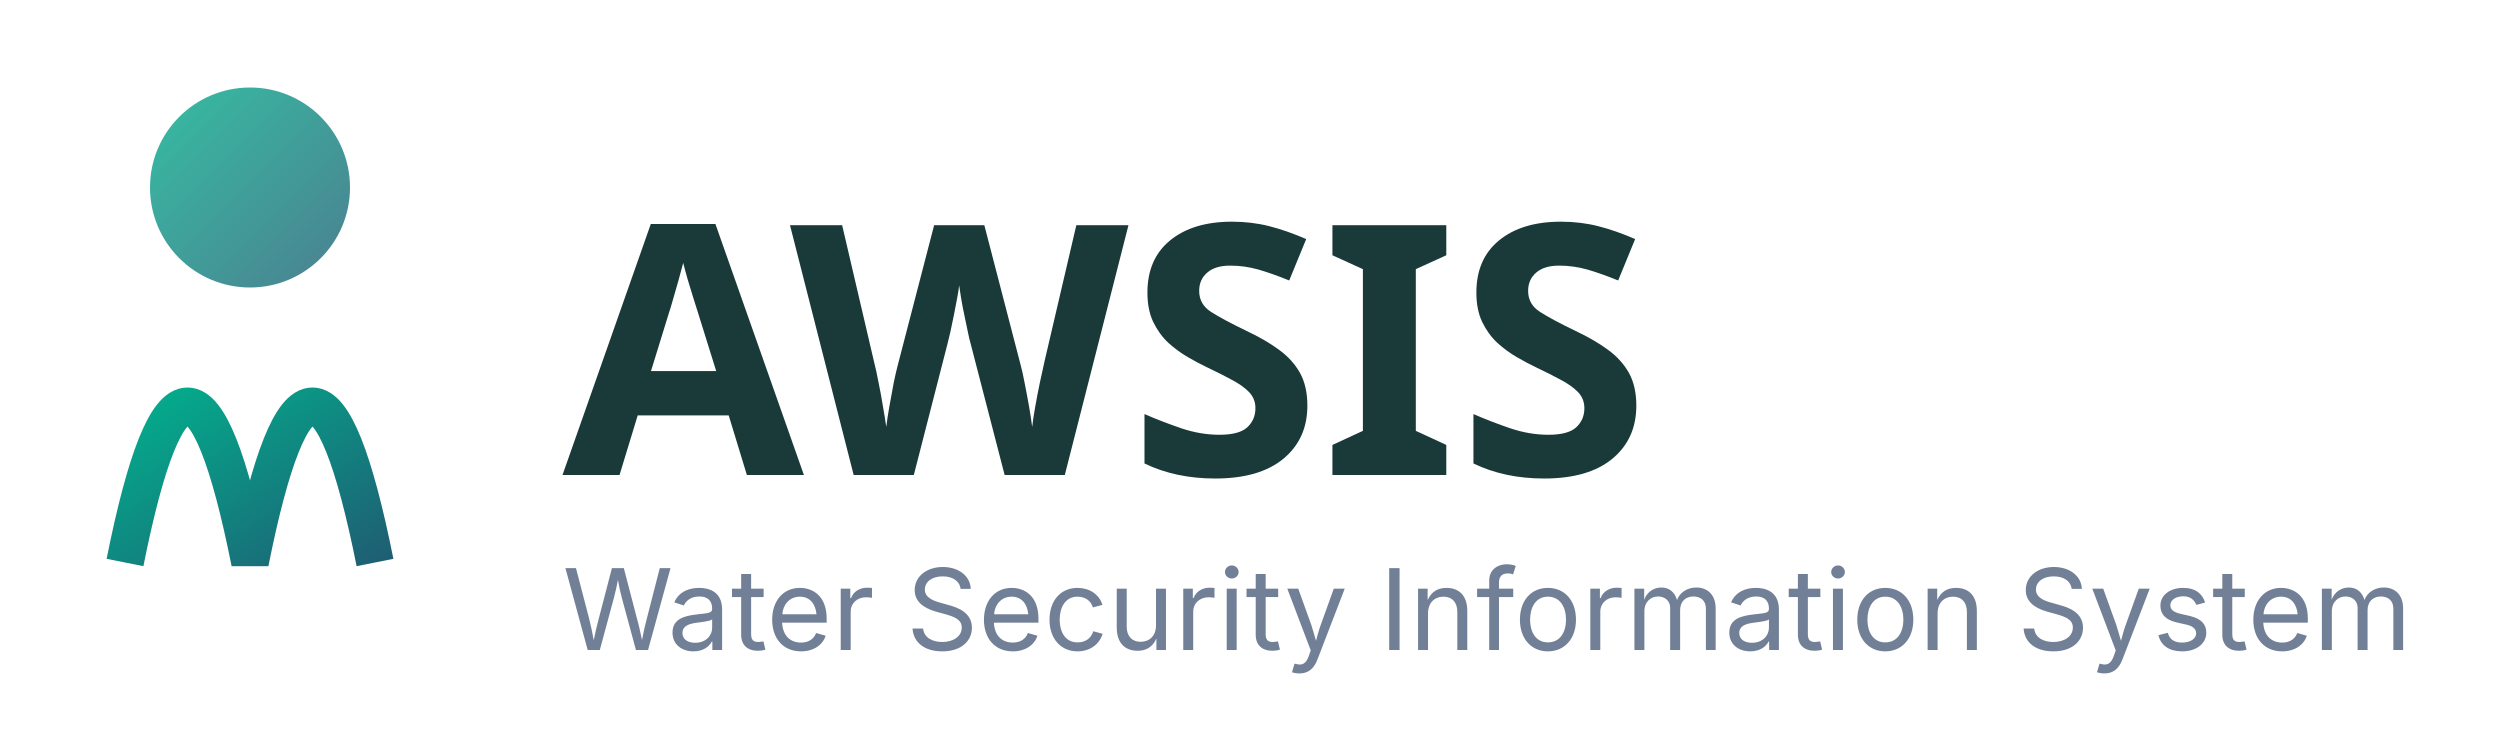
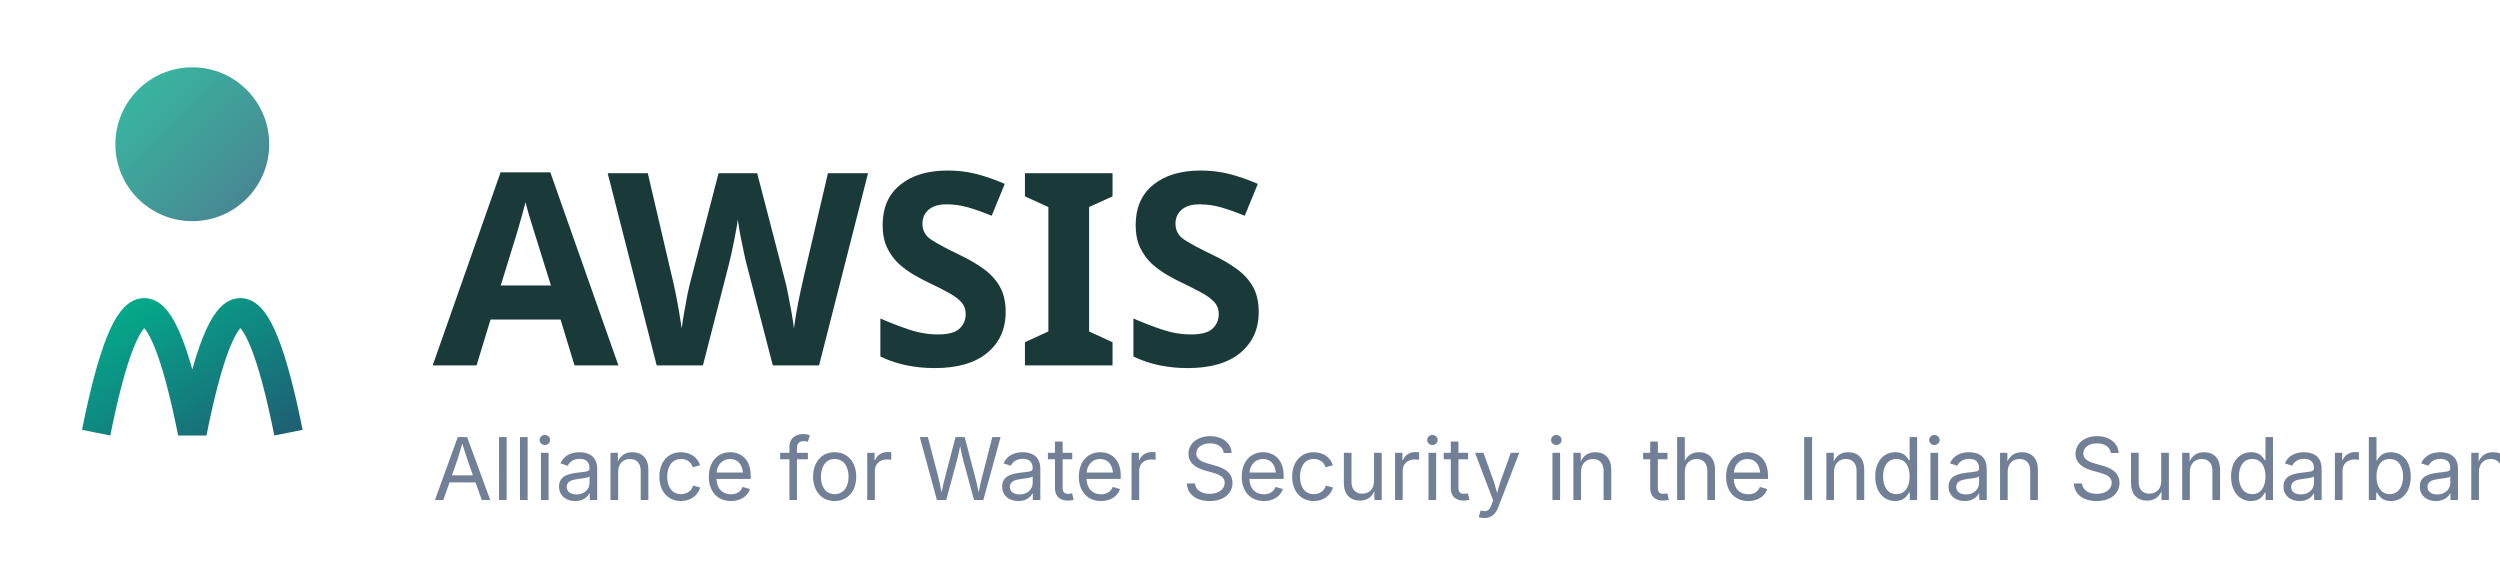
- <svg xmlns="http://www.w3.org/2000/svg" viewBox="0 0 200 60" width="200" height="60">
+ <svg xmlns="http://www.w3.org/2000/svg" viewBox="0 0 260 60" width="260" height="60">
  <defs>
    <linearGradient id="waterGradient" x1="0%" y1="0%" x2="100%" y2="100%">
      <stop offset="0%" style="stop-color:#03AD8C" />
      <stop offset="100%" style="stop-color:#1E5F74" />
    </linearGradient>
  </defs>
  <g fill="url(#waterGradient)">
    <path d="M10 45 Q15 20 20 45 Q25 20 30 45" stroke="url(#waterGradient)" stroke-width="3" fill="none" />
    <circle cx="20" cy="15" r="8" opacity="0.8" />
  </g>
  <text x="45" y="38" font-family="Plus Jakarta Sans, sans-serif" font-size="28" font-weight="700" fill="#1A3A3A">AWSIS</text>
-   <text x="45" y="52" font-family="Inter, sans-serif" font-size="9" fill="#718096">Water Security Information System</text>
+   <text x="45" y="52" font-family="Inter, sans-serif" font-size="9" fill="#718096">Alliance for Water Security in the Indian Sundarbans</text>
</svg>
